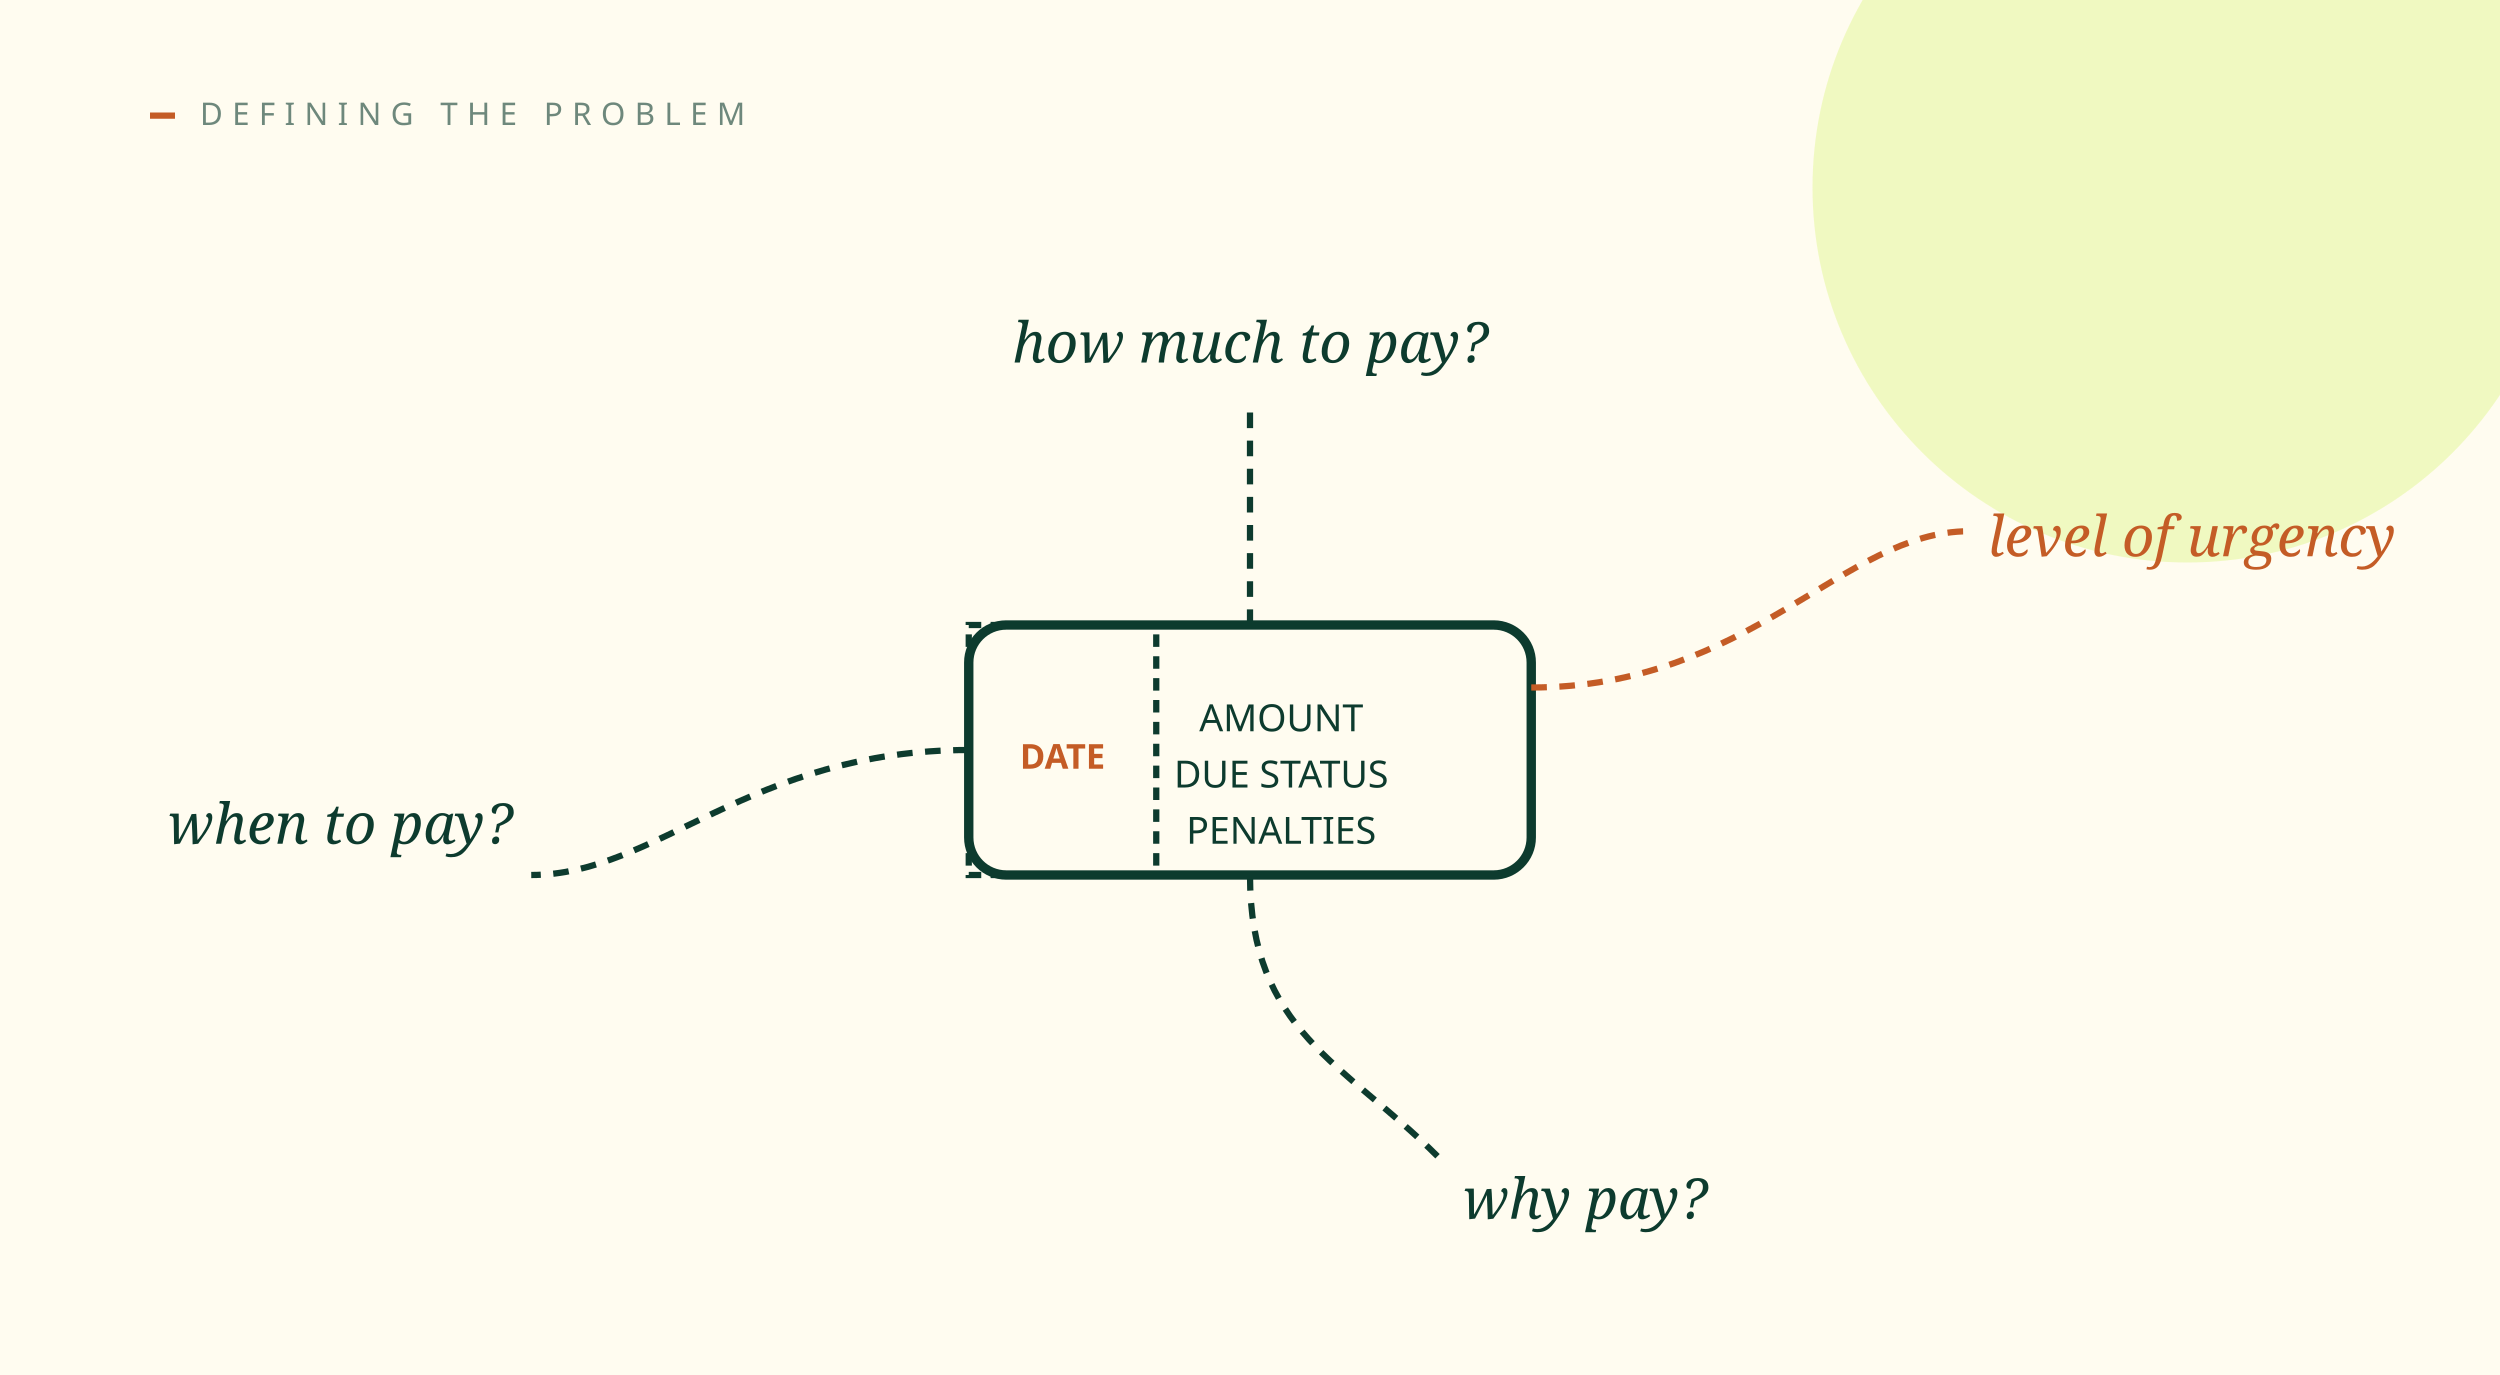
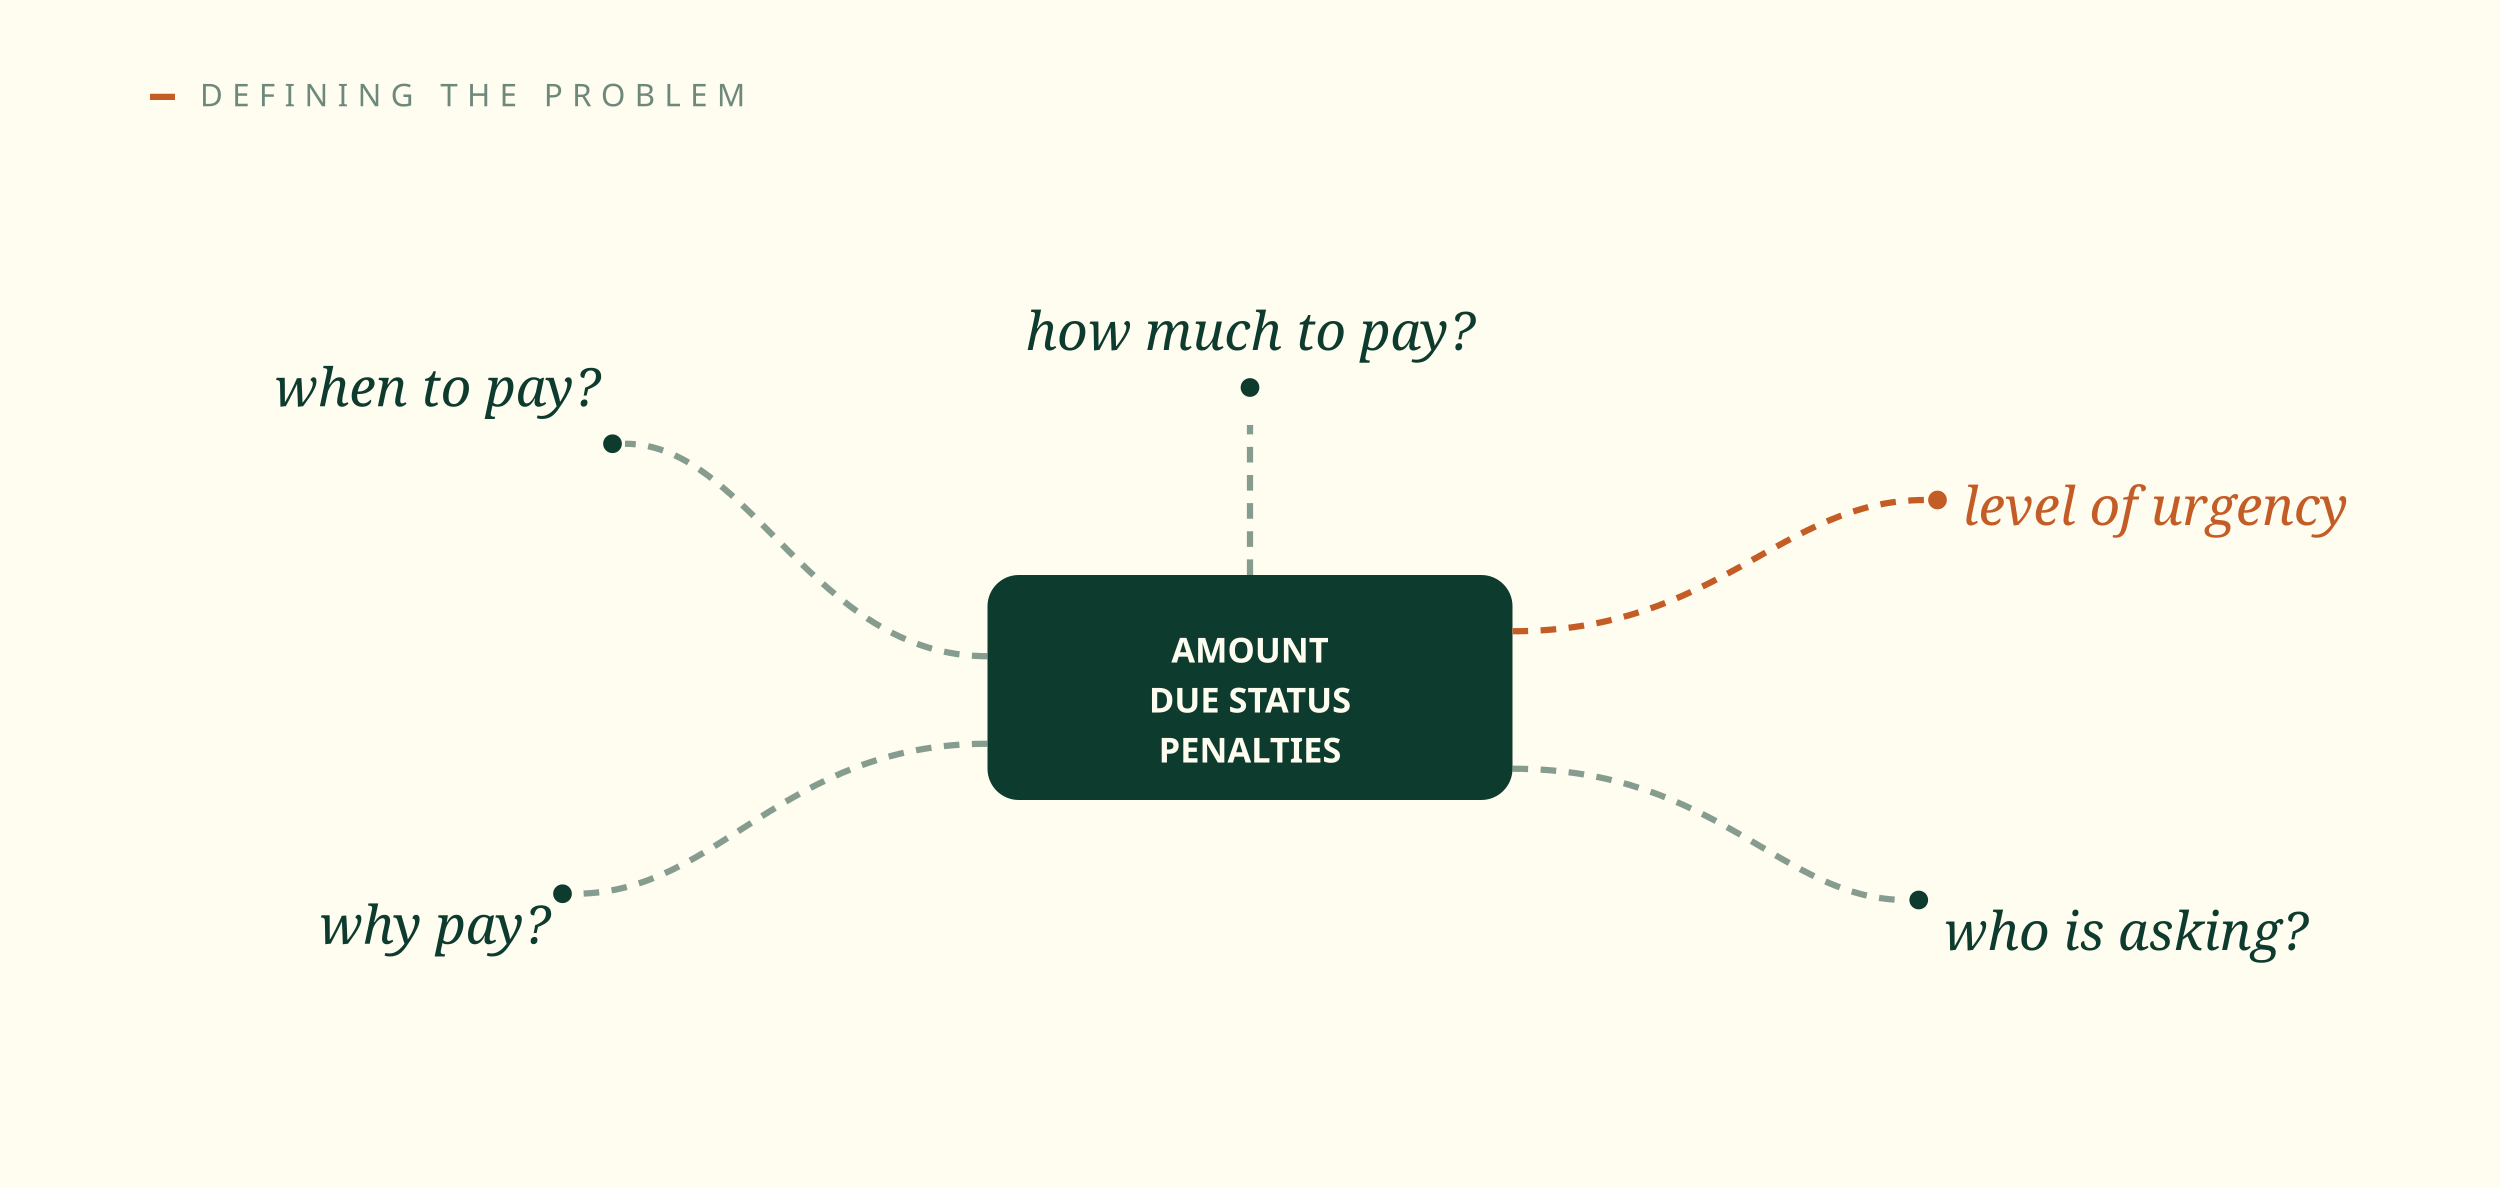
- <svg xmlns="http://www.w3.org/2000/svg" viewBox="0 0 800 440" width="800" height="440">
-   <rect width="800" height="440" fill="#FFFCF0" />
-   <circle cx="700" cy="60" r="120" fill="#C5F135" opacity="0.25" />
+ <svg xmlns="http://www.w3.org/2000/svg" viewBox="0 0 800 380" width="800" height="380">
+   <rect width="800" height="380" fill="#FFFCF0" />
  <g font-family="'Space Grotesk', sans-serif" fill="#0D3B2E">
-     <rect x="48" y="36" width="8" height="2" fill="#C45C26" />
-     <text x="64" y="40" font-size="10" fill="#0D3B2E" opacity="0.6" letter-spacing="3">DEFINING THE PROBLEM</text>
+     <rect x="48" y="30" width="8" height="2" fill="#C45C26" />
+     <text x="64" y="34" font-size="10" opacity="0.6" letter-spacing="3">DEFINING THE PROBLEM</text>
  </g>
-   <g transform="translate(400,240)">
-     <rect x="-90" y="-40" width="180" height="80" rx="12" fill="none" stroke="#0D3B2E" stroke-width="3" />
-     <rect x="-90" y="-40" width="60" height="80" rx="0" fill="none" stroke="#0D3B2E" stroke-width="2" stroke-dasharray="4 3" />
-     <text x="-60" y="6" text-anchor="middle" font-family="'Space Grotesk', sans-serif" font-size="11" fill="#C45C26" font-weight="700">DATE</text>
-     <text x="10" y="-6" text-anchor="middle" font-family="'Space Grotesk', sans-serif" font-size="12" fill="#0D3B2E">AMOUNT</text>
-     <text x="10" y="12" text-anchor="middle" font-family="'Space Grotesk', sans-serif" font-size="12" fill="#0D3B2E">DUE STATUS</text>
-     <text x="10" y="30" text-anchor="middle" font-family="'Space Grotesk', sans-serif" font-size="12" fill="#0D3B2E">PENALTIES</text>
-     <path d="M0 -40 L0 -110" stroke="#0D3B2E" stroke-width="2" stroke-dasharray="5 4" />
-     <text x="0" y="-124" text-anchor="middle" font-family="'DM Serif Display', serif" font-style="italic" font-size="18" fill="#0D3B2E">how much to pay?</text>
-     <path d="M-90 0 C-160 0 -190 40 -230 40" stroke="#0D3B2E" stroke-width="2" stroke-dasharray="5 4" fill="none" />
-     <text x="-236" y="30" text-anchor="end" font-family="'DM Serif Display', serif" font-style="italic" font-size="18" fill="#0D3B2E">when to pay?</text>
-     <path d="M90 -20 C160 -20 190 -70 230 -70" stroke="#C45C26" stroke-width="2" stroke-dasharray="5 4" fill="none" />
-     <text x="236" y="-62" text-anchor="start" font-family="'DM Serif Display', serif" font-style="italic" font-size="18" fill="#C45C26">level of urgency</text>
-     <path d="M0 40 C0 90 30 100 60 130" stroke="#0D3B2E" stroke-width="2" stroke-dasharray="5 4" fill="none" />
-     <text x="68" y="150" text-anchor="start" font-family="'DM Serif Display', serif" font-style="italic" font-size="18" fill="#0D3B2E">why pay?</text>
+   <g transform="translate(400,220)">
+     <rect x="-84" y="-36" width="168" height="72" rx="10" fill="#0D3B2E" />
+     <text x="0" y="-8" text-anchor="middle" font-family="'Space Grotesk', sans-serif" font-size="11" font-weight="700" fill="#FFFCF0">AMOUNT</text>
+     <text x="0" y="8" text-anchor="middle" font-family="'Space Grotesk', sans-serif" font-size="11" font-weight="700" fill="#FFFCF0">DUE STATUS</text>
+     <text x="0" y="24" text-anchor="middle" font-family="'Space Grotesk', sans-serif" font-size="11" font-weight="700" fill="#FFFCF0">PENALTIES</text>
+     <path d="M0 -36 L0 -84" stroke="#0D3B2E" stroke-width="2" stroke-dasharray="5 4" opacity="0.5" />
+     <circle cx="0" cy="-96" r="3" fill="#0D3B2E" />
+     <text x="0" y="-108" text-anchor="middle" font-family="'DM Serif Display', serif" font-style="italic" font-size="17" fill="#0D3B2E">how much to pay?</text>
+     <path d="M-84 -10 C-140 -10 -160 -78 -200 -78" stroke="#0D3B2E" stroke-width="2" stroke-dasharray="5 4" fill="none" opacity="0.5" />
+     <circle cx="-204" cy="-78" r="3" fill="#0D3B2E" />
+     <text x="-208" y="-90" text-anchor="end" font-family="'DM Serif Display', serif" font-style="italic" font-size="17" fill="#0D3B2E">when to pay?</text>
+     <path d="M84 -18 C150 -18 170 -60 216 -60" stroke="#C45C26" stroke-width="2" stroke-dasharray="5 4" fill="none" />
+     <circle cx="220" cy="-60" r="3" fill="#C45C26" />
+     <text x="228" y="-52" text-anchor="start" font-family="'DM Serif Display', serif" font-style="italic" font-size="17" fill="#C45C26">level of urgency</text>
+     <path d="M-84 18 C-150 18 -170 66 -216 66" stroke="#0D3B2E" stroke-width="2" stroke-dasharray="5 4" fill="none" opacity="0.5" />
+     <circle cx="-220" cy="66" r="3" fill="#0D3B2E" />
+     <text x="-224" y="82" text-anchor="end" font-family="'DM Serif Display', serif" font-style="italic" font-size="17" fill="#0D3B2E">why pay?</text>
+     <path d="M84 26 C150 26 170 68 210 68" stroke="#0D3B2E" stroke-width="2" stroke-dasharray="5 4" fill="none" opacity="0.5" />
+     <circle cx="214" cy="68" r="3" fill="#0D3B2E" />
+     <text x="222" y="84" text-anchor="start" font-family="'DM Serif Display', serif" font-style="italic" font-size="17" fill="#0D3B2E">who is asking?</text>
  </g>
</svg>
